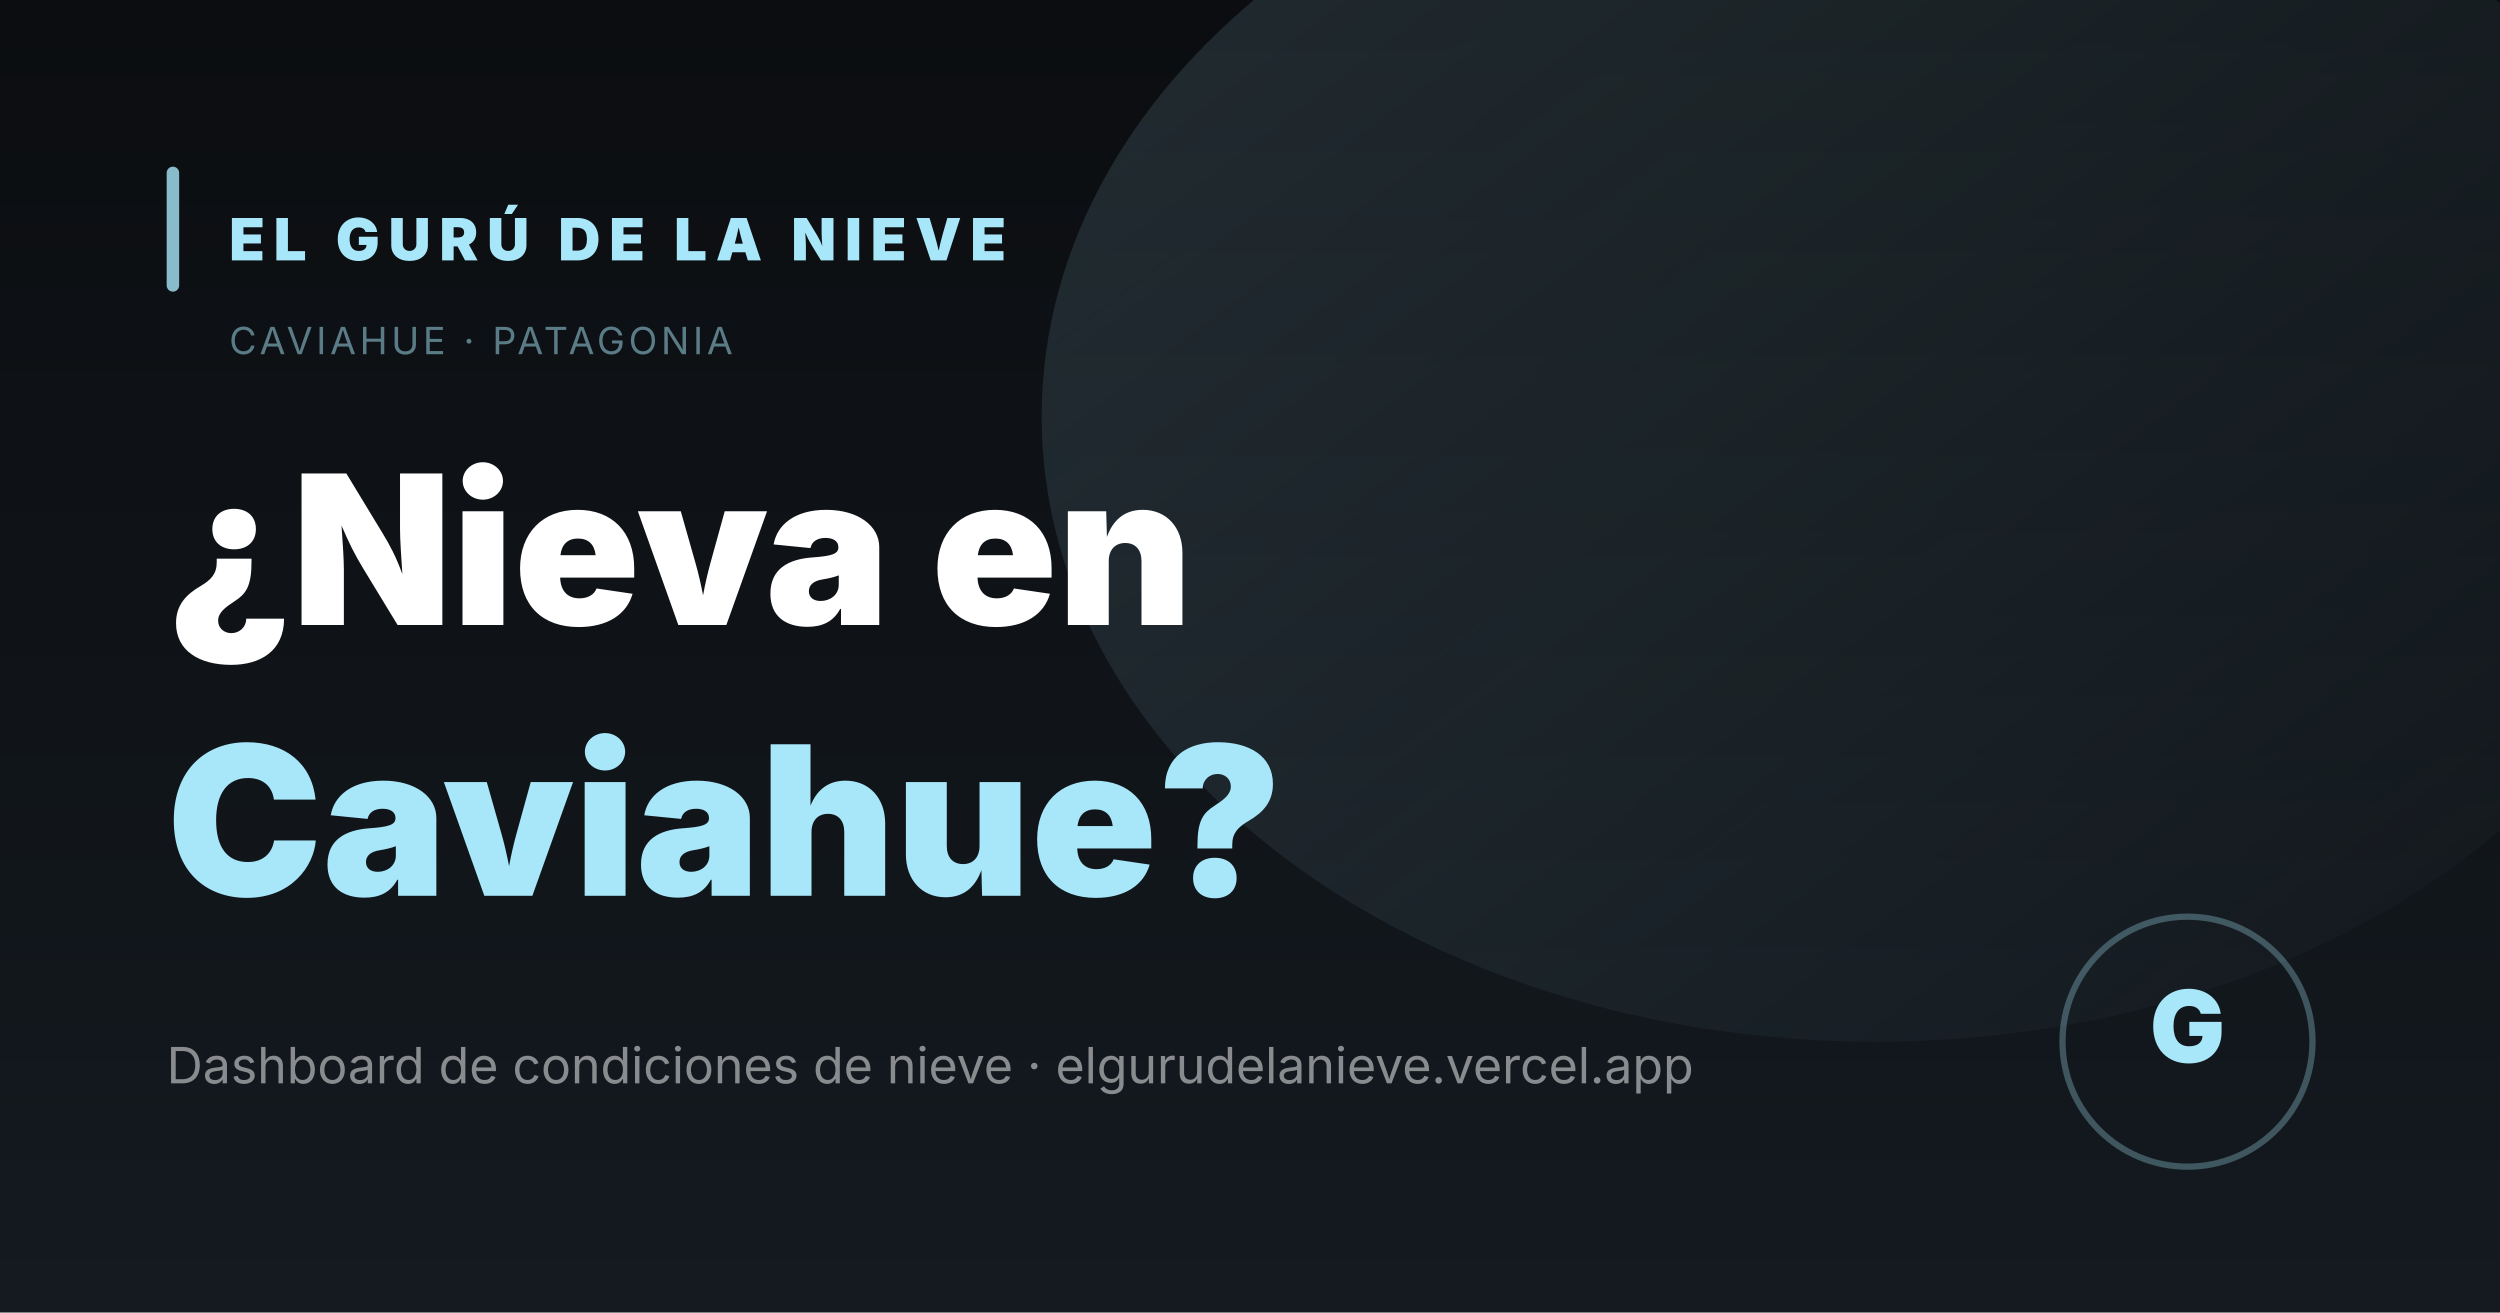
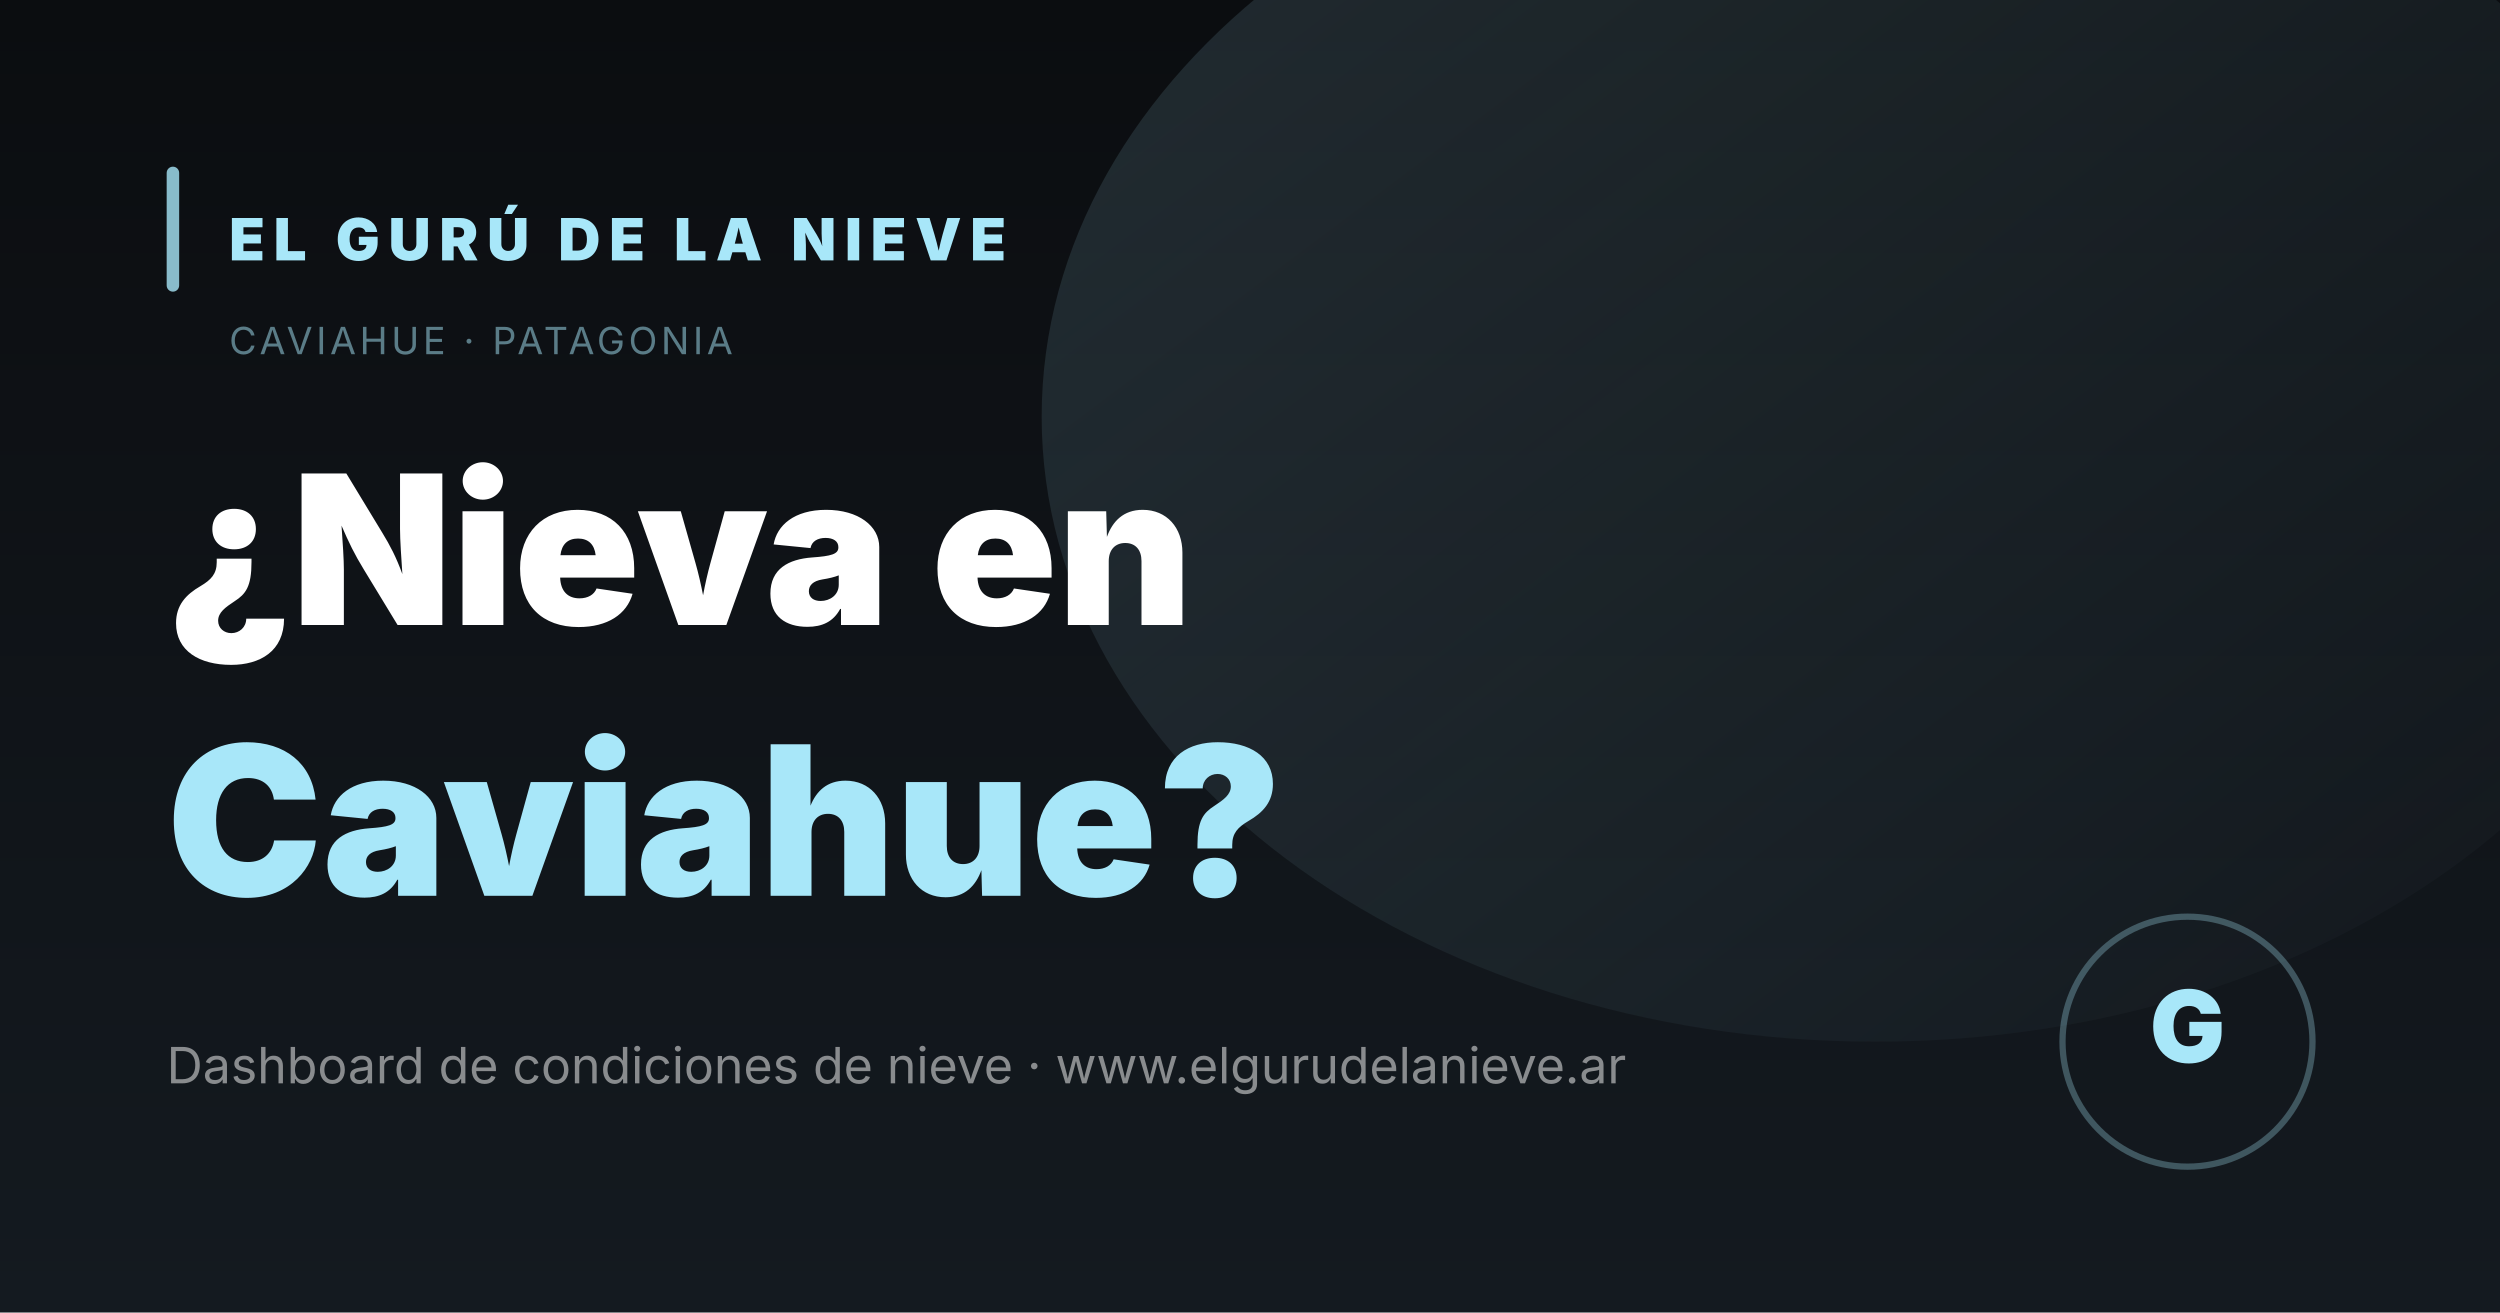
<svg xmlns="http://www.w3.org/2000/svg" viewBox="0 0 1200 630">
  <defs>
    <linearGradient id="bg" x1="0%" y1="0%" x2="0%" y2="100%">
      <stop offset="0%" stop-color="#0b0d10" />
      <stop offset="100%" stop-color="#141a20" />
    </linearGradient>
    <linearGradient id="glow" x1="0%" y1="0%" x2="100%" y2="100%">
      <stop offset="0%" stop-color="#a8e7f9" stop-opacity="0.15" />
      <stop offset="100%" stop-color="#a8e7f9" stop-opacity="0" />
    </linearGradient>
  </defs>
  <rect width="1200" height="630" fill="url(#bg)" />
  <ellipse cx="900" cy="200" rx="400" ry="300" fill="url(#glow)" />
  <rect x="80" y="80" width="6" height="60" rx="3" fill="#a8e7f9" opacity="0.8" />
  <text x="110" y="125" font-family="Inter,sans-serif" font-size="28" font-weight="900" fill="#a8e7f9" letter-spacing="0.15em">EL GURÚ DE LA NIEVE</text>
  <text x="110" y="170" font-family="Inter,sans-serif" font-size="18" fill="#a8e7f9" opacity="0.5" letter-spacing="0.1em">CAVIAHUE · PATAGONIA</text>
  <text x="80" y="300" font-family="Inter,sans-serif" font-size="100" font-weight="900" fill="white">¿Nieva en</text>
  <text x="80" y="430" font-family="Inter,sans-serif" font-size="100" font-weight="900" fill="#a8e7f9">Caviahue?</text>
-   <text x="80" y="520" font-family="Inter,sans-serif" font-size="24" fill="white" opacity="0.5">Dashboard de condiciones de nieve · elgurudelanieve.vercel.app</text>
+   <text x="80" y="520" font-family="Inter,sans-serif" font-size="24" fill="white" opacity="0.5">Dashboard de condiciones de nieve · www.elgurudelanieve.ar</text>
  <circle cx="1050" cy="500" r="60" fill="none" stroke="#a8e7f9" stroke-width="3" opacity="0.3" />
  <text x="1050" y="510" font-family="Inter,sans-serif" font-size="48" font-weight="900" fill="#a8e7f9" text-anchor="middle">G</text>
</svg>
